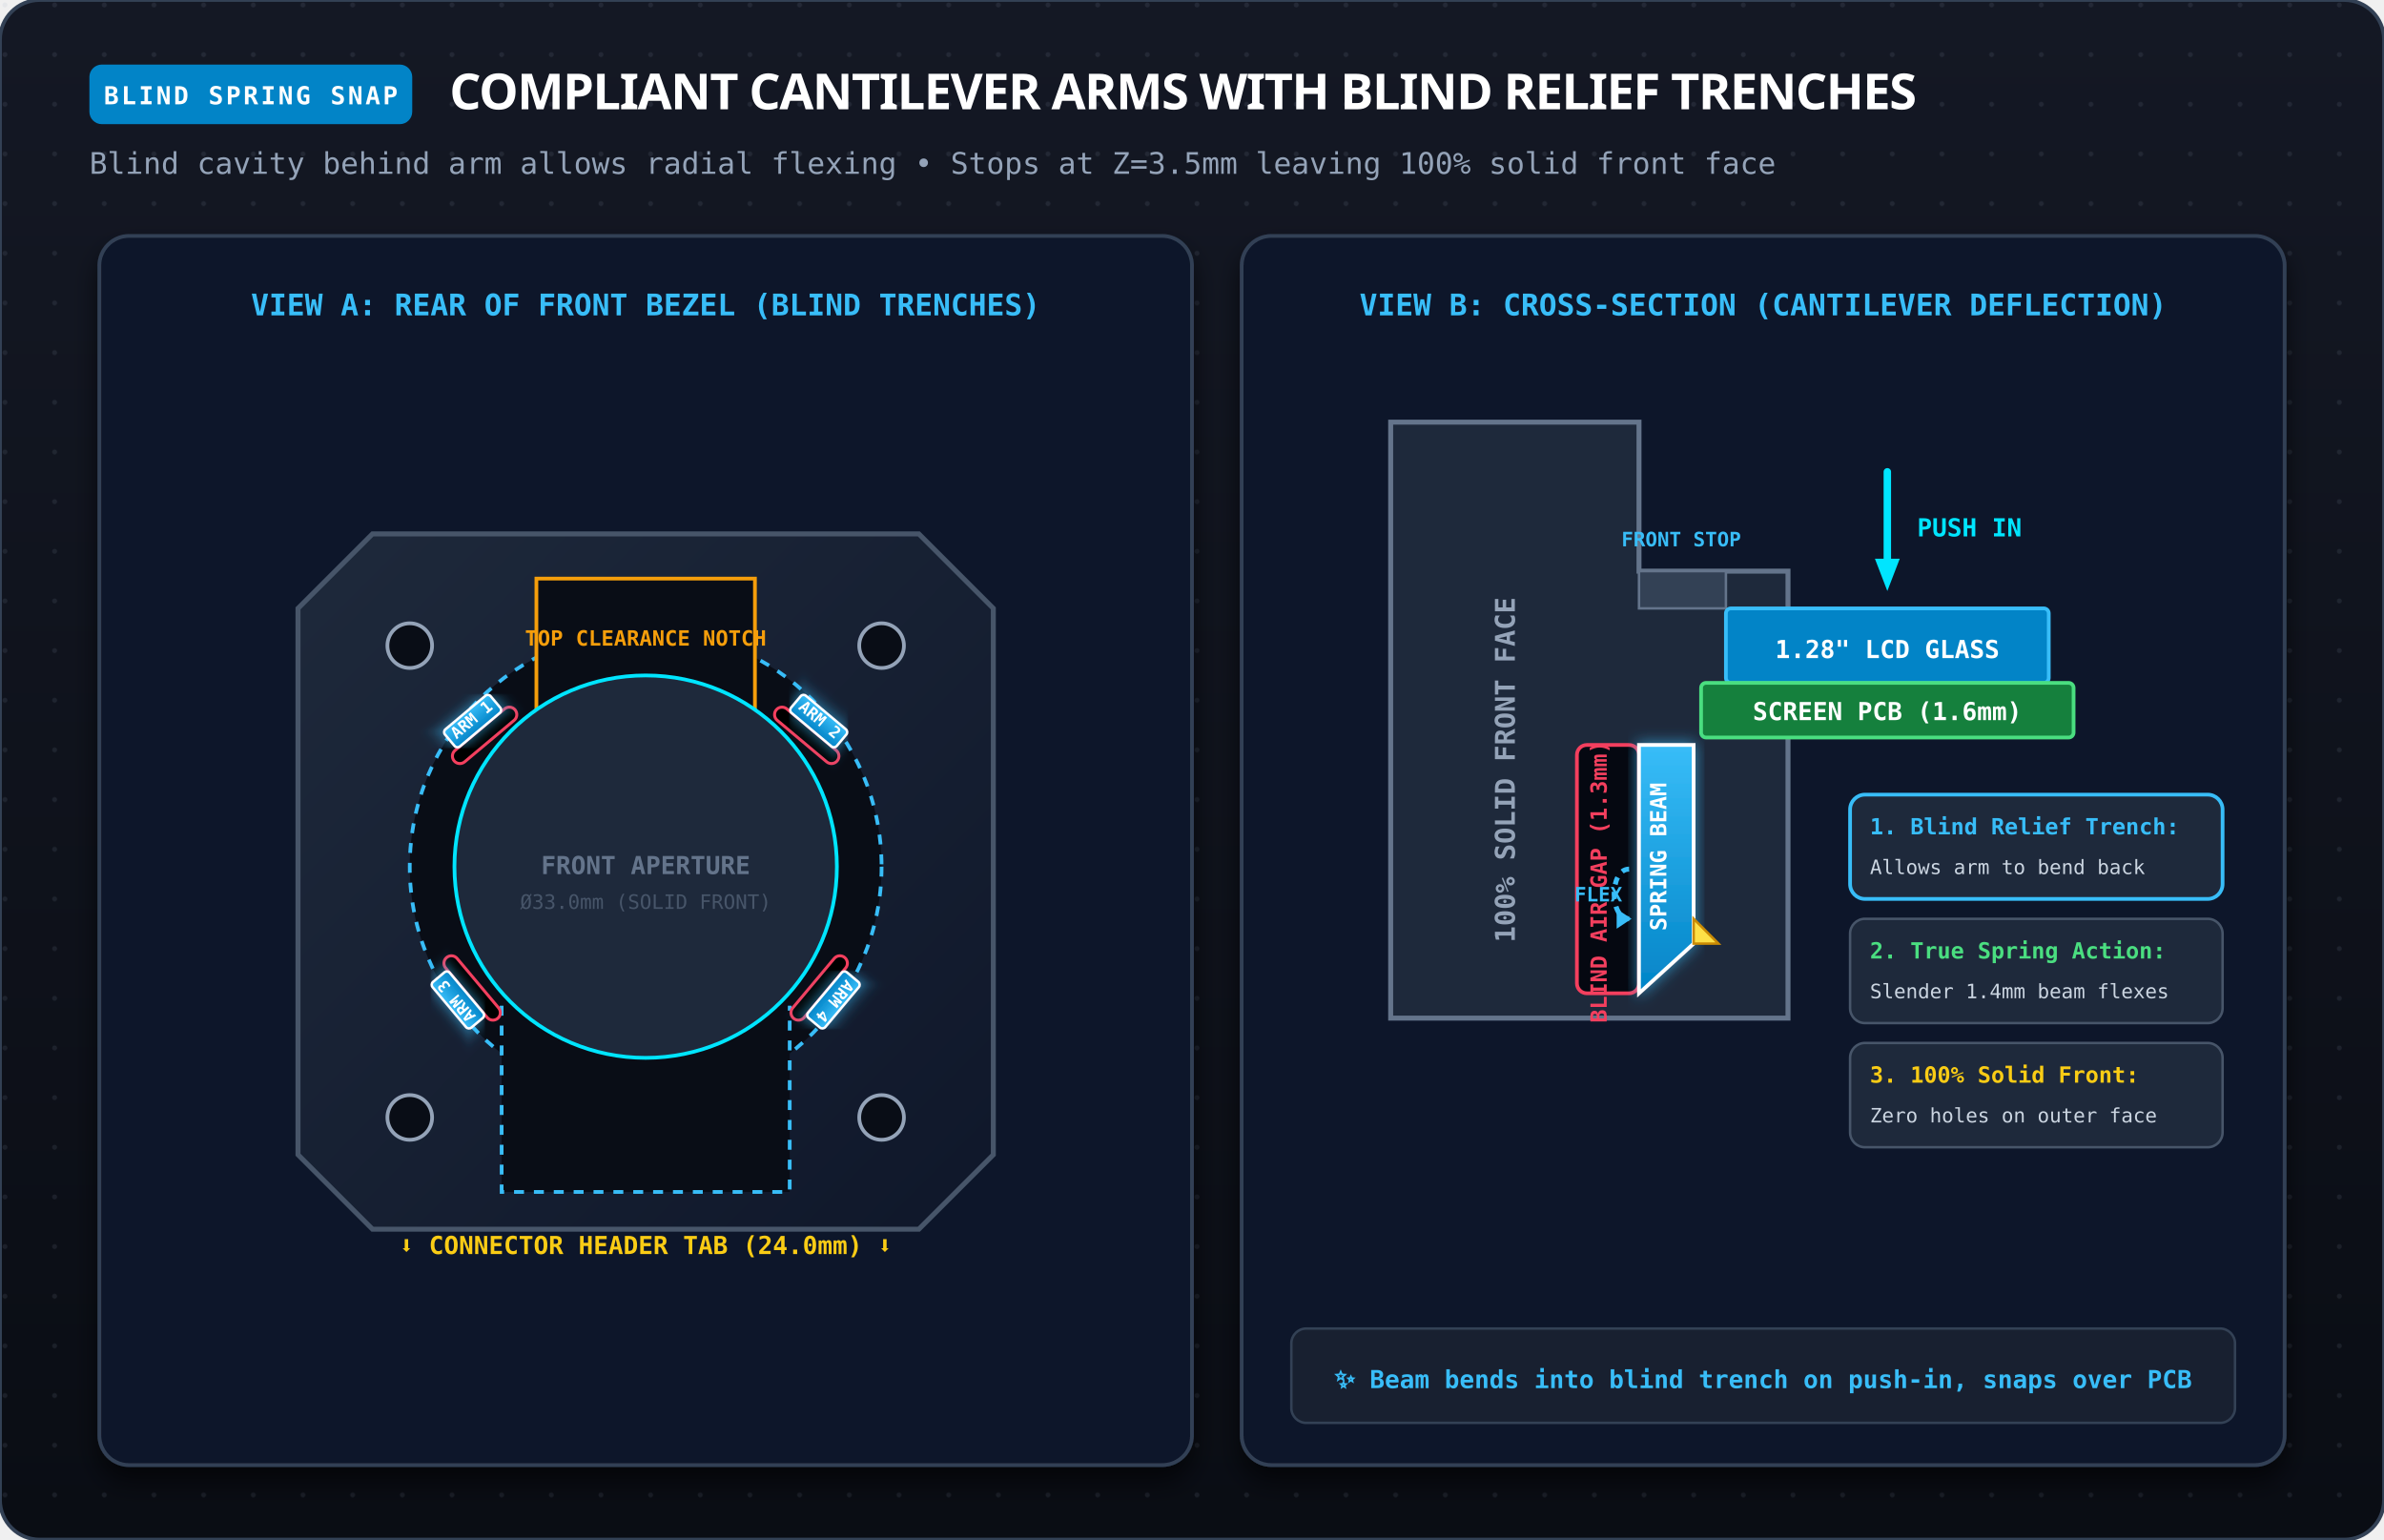
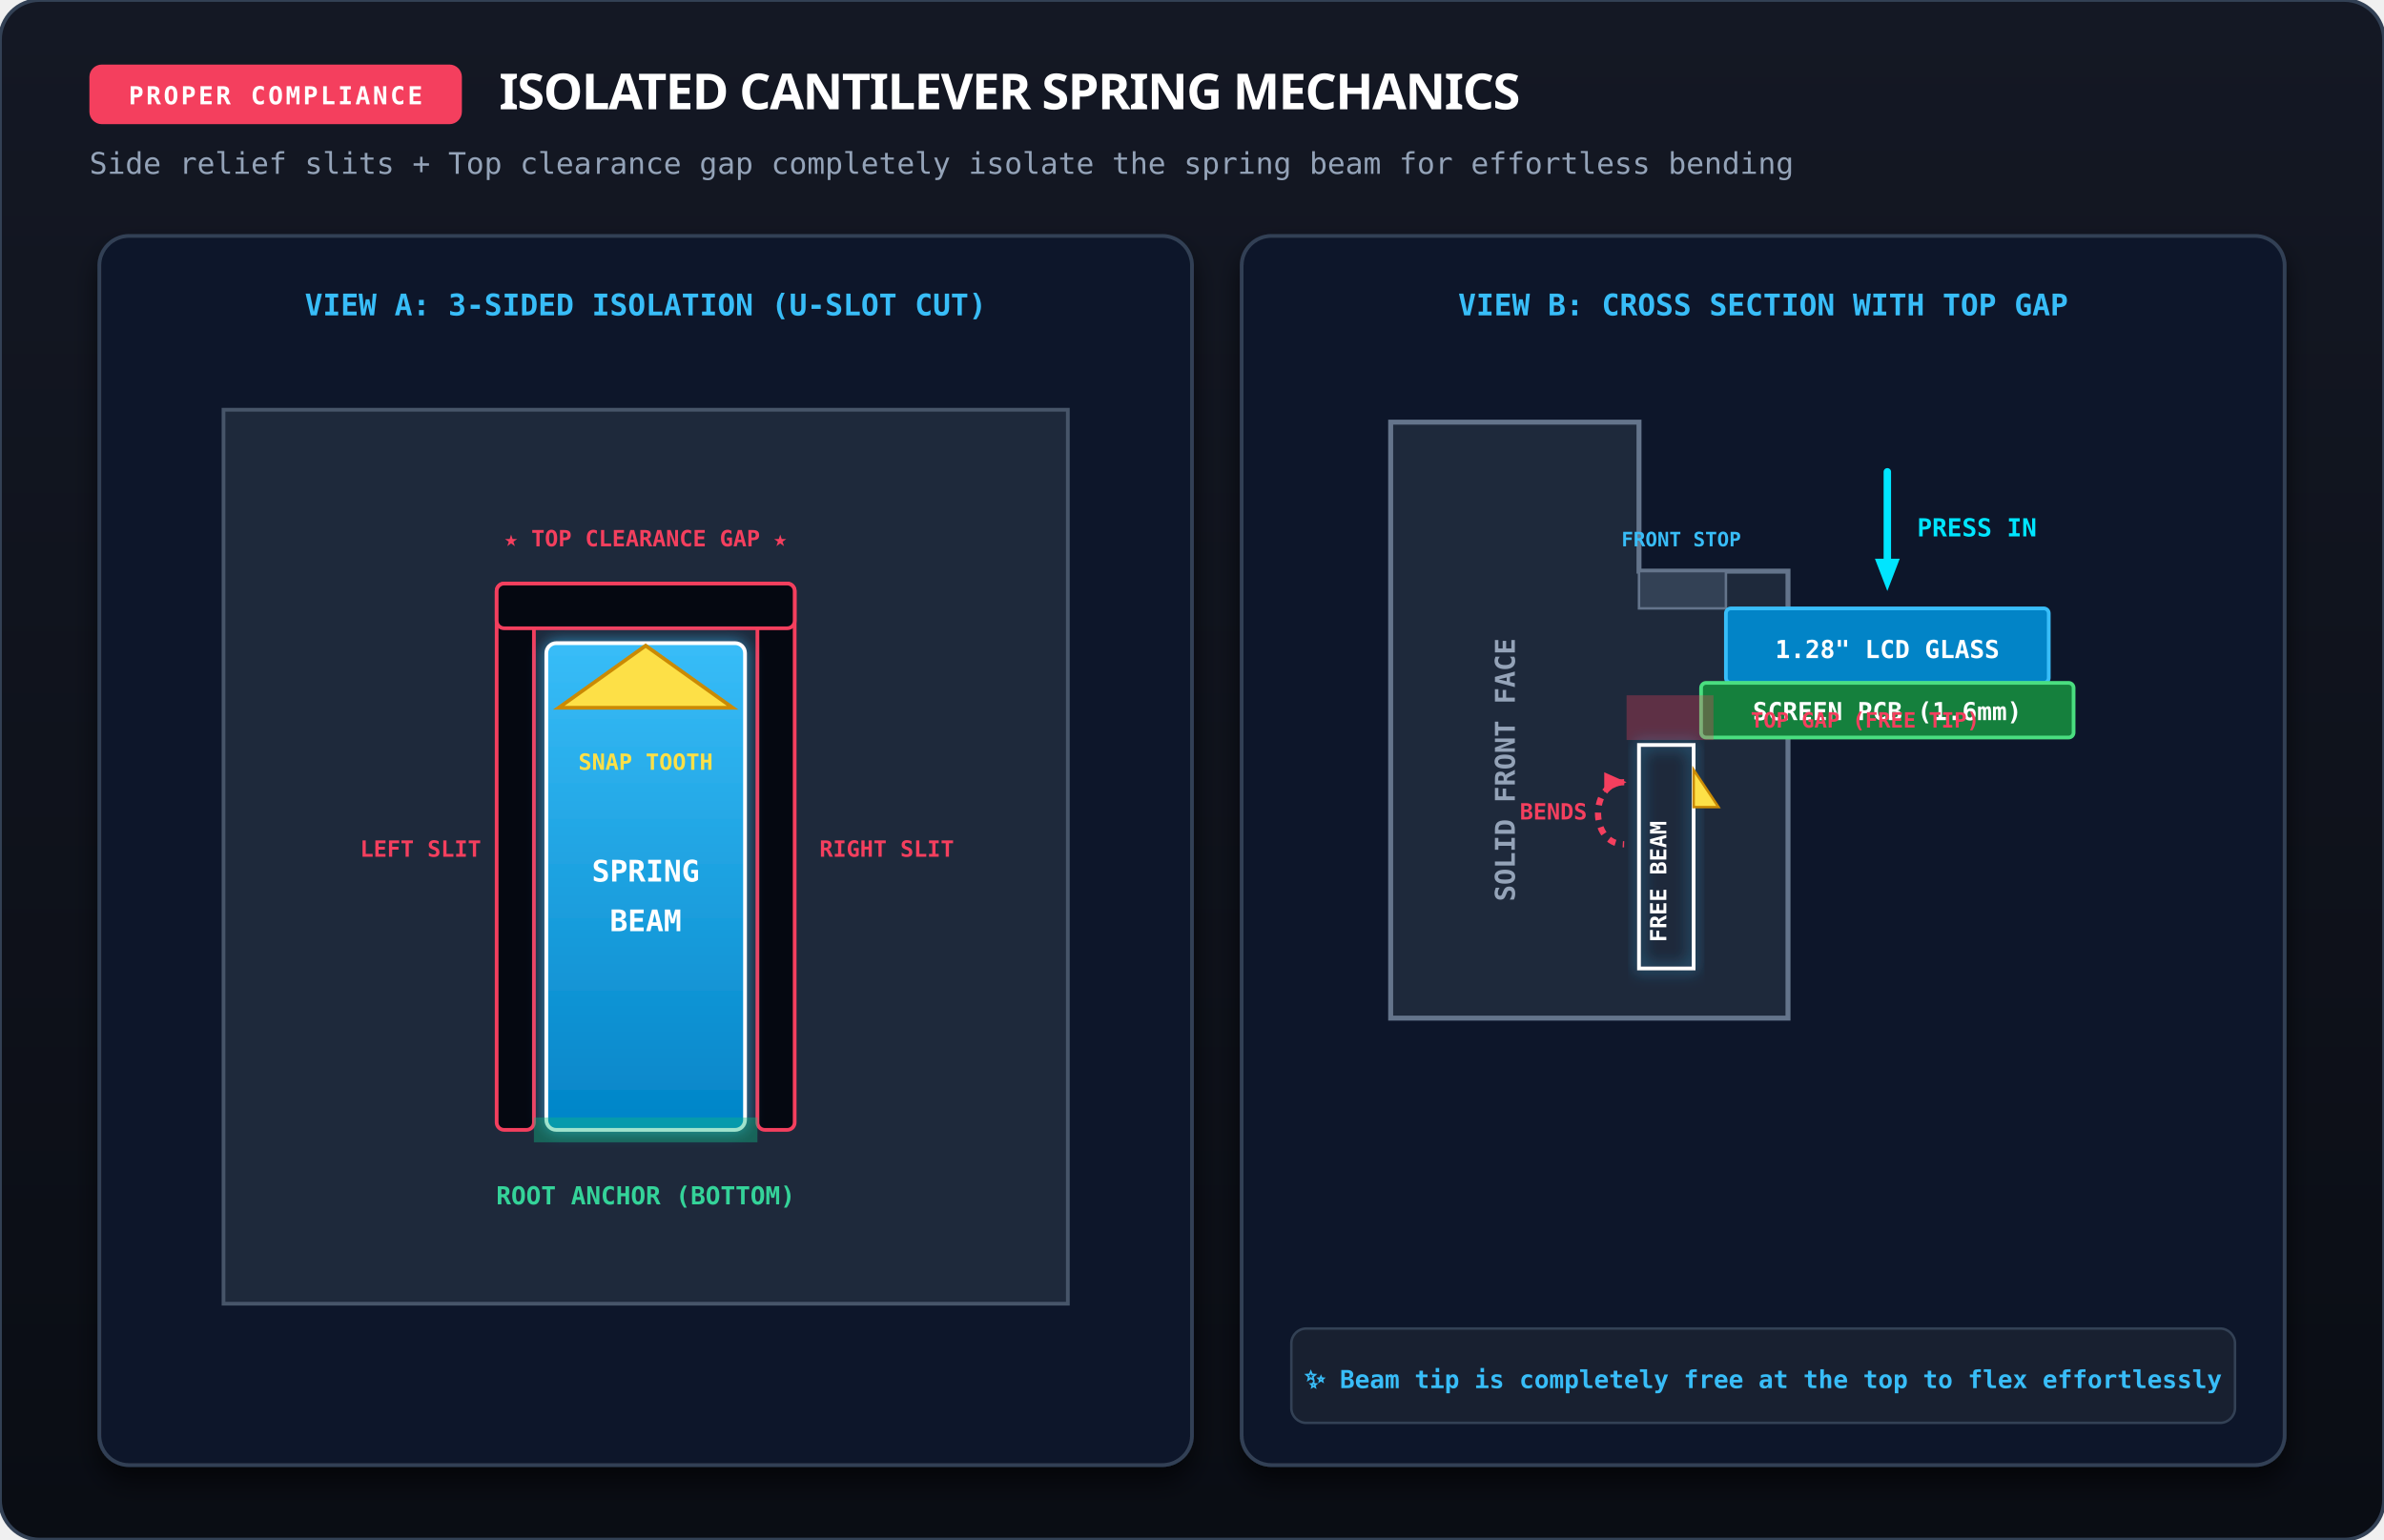
<svg xmlns="http://www.w3.org/2000/svg" viewBox="0 0 960 620" width="100%" height="100%">
  <defs>
    <linearGradient id="bgGrad" x1="0" y1="0" x2="0" y2="1">
      <stop offset="0%" stop-color="#141824" />
      <stop offset="100%" stop-color="#0a0d14" />
    </linearGradient>
-     <linearGradient id="bezelPcb" x1="0" y1="0" x2="1" y2="1">
-       <stop offset="0%" stop-color="#1e293b" />
-       <stop offset="100%" stop-color="#0f172a" />
-     </linearGradient>
-     <linearGradient id="springGrad" x1="0" y1="0" x2="0" y2="1">
+     <linearGradient id="beamGrad" x1="0" y1="0" x2="0" y2="1">
      <stop offset="0%" stop-color="#38bdf8" />
      <stop offset="100%" stop-color="#0284c7" />
    </linearGradient>
    <filter id="shadow" x="-5%" y="-5%" width="115%" height="115%">
      <feDropShadow dx="0" dy="6" stdDeviation="5" flood-color="#000000" flood-opacity="0.6" />
    </filter>
    <filter id="glowCyan" x="-20%" y="-20%" width="140%" height="140%">
      <feDropShadow dx="0" dy="0" stdDeviation="3" flood-color="#38bdf8" flood-opacity="0.7" />
    </filter>
  </defs>
  <rect width="960" height="620" rx="16" fill="url(#bgGrad)" stroke="#334155" stroke-width="1.5" />
-   <g opacity="0.12">
-     <pattern id="grid" width="20" height="20" patternUnits="userSpaceOnUse">
-       <circle cx="2" cy="2" r="1" fill="#94a3b8" />
-     </pattern>
-     <rect width="960" height="620" fill="url(#grid)" />
-   </g>
  <g transform="translate(36, 26)">
-     <rect x="0" y="0" width="130" height="24" rx="5" fill="#0284c7" />
-     <text x="65" y="16" fill="#ffffff" font-family="'JetBrains Mono', monospace" font-size="10" font-weight="900" text-anchor="middle" letter-spacing="1">BLIND SPRING SNAP</text>
-     <text x="145" y="18" fill="#ffffff" font-family="'Anybody', sans-serif" font-size="20" font-weight="900" letter-spacing="-0.5">COMPLIANT CANTILEVER ARMS WITH BLIND RELIEF TRENCHES</text>
-     <text x="0" y="44" fill="#94a3b8" font-family="'JetBrains Mono', monospace" font-size="12">Blind cavity behind arm allows radial flexing • Stops at Z=3.5mm leaving 100% solid front face</text>
+     <rect x="0" y="0" width="150" height="24" rx="5" fill="#f43f5e" />
+     <text x="75" y="16" fill="#ffffff" font-family="'JetBrains Mono', monospace" font-size="10" font-weight="900" text-anchor="middle" letter-spacing="1">PROPER COMPLIANCE</text>
+     <text x="165" y="18" fill="#ffffff" font-family="'Anybody', sans-serif" font-size="20" font-weight="900" letter-spacing="-0.5">ISOLATED CANTILEVER SPRING MECHANICS</text>
+     <text x="0" y="44" fill="#94a3b8" font-family="'JetBrains Mono', monospace" font-size="12">Side relief slits + Top clearance gap completely isolate the spring beam for effortless bending</text>
  </g>
  <g transform="translate(40, 95)">
    <rect x="0" y="0" width="440" height="495" rx="12" fill="#0f172a" stroke="#334155" stroke-width="1.5" filter="url(#shadow)" />
-     <text x="220" y="32" fill="#38bdf8" font-family="'JetBrains Mono', monospace" font-size="12" font-weight="800" text-anchor="middle">VIEW A: REAR OF FRONT BEZEL (BLIND TRENCHES)</text>
-     <g transform="translate(220, 260)">
-       <polygon points="-110,-140 110,-140 140,-110 140,110 110,140 -110,140 -140,110 -140,-110" fill="url(#bezelPcb)" stroke="#475569" stroke-width="2" />
-       <circle cx="-95" cy="-95" r="9" fill="#090d16" stroke="#94a3b8" stroke-width="1.5" />
-       <circle cx="95" cy="-95" r="9" fill="#090d16" stroke="#94a3b8" stroke-width="1.5" />
-       <circle cx="-95" cy="95" r="9" fill="#090d16" stroke="#94a3b8" stroke-width="1.5" />
-       <circle cx="95" cy="95" r="9" fill="#090d16" stroke="#94a3b8" stroke-width="1.5" />
-       <circle cx="0" cy="-6" r="95" fill="#090d16" stroke="#38bdf8" stroke-width="1.5" stroke-dasharray="4,4" />
-       <path d="M -44 -65 L -44 -122 L 44 -122 L 44 -65" fill="#090d16" stroke="#f59e0b" stroke-width="1.5" />
-       <text x="0" y="-95" fill="#f59e0b" font-family="'JetBrains Mono', monospace" font-size="8.5" font-weight="800" text-anchor="middle">TOP CLEARANCE NOTCH</text>
-       <path d="M -58 50 L -58 125 L 58 125 L 58 50" fill="#090d16" stroke="#38bdf8" stroke-width="1.5" stroke-dasharray="4,4" />
-       <circle cx="0" cy="-6" r="77" fill="#1e293b" stroke="#00e5ff" stroke-width="1.5" />
-       <text x="0" y="-3" fill="#64748b" font-family="'JetBrains Mono', monospace" font-size="10" font-weight="700" text-anchor="middle">FRONT APERTURE</text>
-       <text x="0" y="11" fill="#475569" font-family="'JetBrains Mono', monospace" font-size="8" text-anchor="middle">Ø33.0mm (SOLID FRONT)</text>
-       <g transform="translate(-70, -65) rotate(-40)">
-         <rect x="-16" y="5" width="32" height="6" rx="3" fill="#000000" stroke="#f43f5e" stroke-width="1.2" />
-         <rect x="-12" y="-4" width="24" height="9" rx="1.5" fill="url(#springGrad)" stroke="#ffffff" stroke-width="1" filter="url(#glowCyan)" />
-         <text x="0" y="2" fill="#ffffff" font-family="'JetBrains Mono', monospace" font-size="6.5" font-weight="900" text-anchor="middle">ARM 1</text>
-       </g>
-       <g transform="translate(70, -65) rotate(40)">
-         <rect x="-16" y="5" width="32" height="6" rx="3" fill="#000000" stroke="#f43f5e" stroke-width="1.2" />
-         <rect x="-12" y="-4" width="24" height="9" rx="1.5" fill="url(#springGrad)" stroke="#ffffff" stroke-width="1" filter="url(#glowCyan)" />
-         <text x="0" y="2" fill="#ffffff" font-family="'JetBrains Mono', monospace" font-size="6.5" font-weight="900" text-anchor="middle">ARM 2</text>
-       </g>
-       <g transform="translate(-76, 48) rotate(-130)">
-         <rect x="-16" y="5" width="32" height="6" rx="3" fill="#000000" stroke="#f43f5e" stroke-width="1.2" />
-         <rect x="-12" y="-4" width="24" height="9" rx="1.5" fill="url(#springGrad)" stroke="#ffffff" stroke-width="1" filter="url(#glowCyan)" />
-         <text x="0" y="2" fill="#ffffff" font-family="'JetBrains Mono', monospace" font-size="6.5" font-weight="900" text-anchor="middle">ARM 3</text>
-       </g>
-       <g transform="translate(76, 48) rotate(130)">
-         <rect x="-16" y="5" width="32" height="6" rx="3" fill="#000000" stroke="#f43f5e" stroke-width="1.2" />
-         <rect x="-12" y="-4" width="24" height="9" rx="1.5" fill="url(#springGrad)" stroke="#ffffff" stroke-width="1" filter="url(#glowCyan)" />
-         <text x="0" y="2" fill="#ffffff" font-family="'JetBrains Mono', monospace" font-size="6.5" font-weight="900" text-anchor="middle">ARM 4</text>
-       </g>
-       <g transform="translate(0, 150)">
-         <text x="0" y="0" fill="#facc15" font-family="'JetBrains Mono', monospace" font-size="10" font-weight="800" text-anchor="middle">⬇ CONNECTOR HEADER TAB (24.0mm) ⬇</text>
-       </g>
+     <text x="220" y="32" fill="#38bdf8" font-family="'JetBrains Mono', monospace" font-size="12" font-weight="800" text-anchor="middle">VIEW A: 3-SIDED ISOLATION (U-SLOT CUT)</text>
+     <g transform="translate(50, 70)">
+       <path d="M 0 0 L 340 0 L 340 360 L 0 360 Z" fill="#1e293b" stroke="#475569" stroke-width="1.5" />
+       <rect x="110" y="70" width="15" height="220" rx="3" fill="#050811" stroke="#f43f5e" stroke-width="1.5" />
+       <rect x="215" y="70" width="15" height="220" rx="3" fill="#050811" stroke="#f43f5e" stroke-width="1.5" />
+       <rect x="110" y="70" width="120" height="18" rx="3" fill="#050811" stroke="#f43f5e" stroke-width="1.5" />
+       <rect x="130" y="94" width="80" height="196" rx="4" fill="url(#beamGrad)" stroke="#ffffff" stroke-width="1.5" filter="url(#glowCyan)" />
+       <text x="170" y="190" fill="#ffffff" font-family="'JetBrains Mono', monospace" font-size="12" font-weight="900" text-anchor="middle">SPRING</text>
+       <text x="170" y="210" fill="#ffffff" font-family="'JetBrains Mono', monospace" font-size="12" font-weight="900" text-anchor="middle">BEAM</text>
+       <polygon points="135,120 205,120 170,95" fill="#fde047" stroke="#ca8a04" stroke-width="1.5" />
+       <text x="170" y="145" fill="#fde047" font-family="'JetBrains Mono', monospace" font-size="9" font-weight="900" text-anchor="middle">SNAP TOOTH</text>
+       <rect x="125" y="285" width="90" height="10" fill="#10b981" opacity="0.4" />
+       <text x="170" y="320" fill="#34d399" font-family="'JetBrains Mono', monospace" font-size="10" font-weight="900" text-anchor="middle">ROOT ANCHOR (BOTTOM)</text>
+       <text x="55" y="180" fill="#f43f5e" font-family="'JetBrains Mono', monospace" font-size="9" font-weight="800">LEFT SLIT</text>
+       <text x="240" y="180" fill="#f43f5e" font-family="'JetBrains Mono', monospace" font-size="9" font-weight="800">RIGHT SLIT</text>
+       <text x="170" y="55" fill="#f43f5e" font-family="'JetBrains Mono', monospace" font-size="9" font-weight="900" text-anchor="middle">★ TOP CLEARANCE GAP ★</text>
    </g>
  </g>
  <g transform="translate(500, 95)">
    <rect x="0" y="0" width="420" height="495" rx="12" fill="#0f172a" stroke="#334155" stroke-width="1.5" filter="url(#shadow)" />
-     <text x="210" y="32" fill="#38bdf8" font-family="'JetBrains Mono', monospace" font-size="12" font-weight="800" text-anchor="middle">VIEW B: CROSS-SECTION (CANTILEVER DEFLECTION)</text>
+     <text x="210" y="32" fill="#38bdf8" font-family="'JetBrains Mono', monospace" font-size="12" font-weight="800" text-anchor="middle">VIEW B: CROSS SECTION WITH TOP GAP</text>
    <g transform="translate(60, 75)">
      <path d="M 0 240 L 0 0 L 100 0 L 100 60 L 160 60 L 160 240 Z" fill="#1e293b" stroke="#64748b" stroke-width="2" />
-       <text x="50" y="140" fill="#94a3b8" font-family="'JetBrains Mono', monospace" font-size="11" font-weight="800" text-anchor="middle" transform="rotate(-90 50 140)">100% SOLID FRONT FACE</text>
+       <text x="50" y="140" fill="#94a3b8" font-family="'JetBrains Mono', monospace" font-size="11" font-weight="800" text-anchor="middle" transform="rotate(-90 50 140)">SOLID FRONT FACE</text>
      <rect x="100" y="60" width="35" height="15" fill="#334155" stroke="#64748b" stroke-width="1" />
      <text x="117" y="50" fill="#38bdf8" font-family="'JetBrains Mono', monospace" font-size="8" font-weight="800" text-anchor="middle">FRONT STOP</text>
      <g transform="translate(135, 75)">
        <rect x="0" y="0" width="130" height="30" rx="2" fill="#0284c7" stroke="#38bdf8" stroke-width="1.5" />
        <text x="65" y="20" fill="#ffffff" font-family="'JetBrains Mono', monospace" font-size="10" font-weight="900" text-anchor="middle">1.28" LCD GLASS</text>
        <rect x="-10" y="30" width="150" height="22" rx="2" fill="#15803d" stroke="#4ade80" stroke-width="1.5" />
        <text x="65" y="45" fill="#ffffff" font-family="'JetBrains Mono', monospace" font-size="10" font-weight="900" text-anchor="middle">SCREEN PCB (1.6mm)</text>
      </g>
-       <rect x="75" y="130" width="25" height="100" rx="4" fill="#050811" stroke="#f43f5e" stroke-width="1.5" />
-       <text x="87" y="185" fill="#f43f5e" font-family="'JetBrains Mono', monospace" font-size="9" font-weight="800" text-anchor="middle" transform="rotate(-90 87 185)">BLIND AIR GAP (1.3mm)</text>
+       <rect x="95" y="110" width="35" height="18" fill="#f43f5e" opacity="0.3" />
+       <text x="145" y="123" fill="#f43f5e" font-family="'JetBrains Mono', monospace" font-size="8.5" font-weight="900">TOP GAP (FREE TIP)</text>
      <g transform="translate(100, 130)">
-         <path d="M 0 0 L 22 0 L 22 80 L 0 100 Z" fill="url(#springGrad)" stroke="#ffffff" stroke-width="1.5" filter="url(#glowCyan)" />
-         <polygon points="22,70 32,80 22,80" fill="#fde047" stroke="#ca8a04" stroke-width="1" />
-         <text x="11" y="45" fill="#ffffff" font-family="'JetBrains Mono', monospace" font-size="9" font-weight="900" text-anchor="middle" transform="rotate(-90 11 45)">SPRING BEAM</text>
-         <path d="M -4 50 C -12 50, -12 70, -4 70" fill="none" stroke="#38bdf8" stroke-width="2" stroke-dasharray="3,3" />
-         <polygon points="-3,70 -9,66 -9,74" fill="#38bdf8" />
-         <text x="-26" y="63" fill="#38bdf8" font-family="'JetBrains Mono', monospace" font-size="8" font-weight="800">FLEX</text>
+         <path d="M 0 0 L 22 0 L 22 90 L 0 90 Z" fill="url(#springGrad)" stroke="#ffffff" stroke-width="1.5" filter="url(#glowCyan)" />
+         <polygon points="22,10 32,25 22,25" fill="#fde047" stroke="#ca8a04" stroke-width="1" />
+         <text x="11" y="55" fill="#ffffff" font-family="'JetBrains Mono', monospace" font-size="9" font-weight="900" text-anchor="middle" transform="rotate(-90 11 55)">FREE BEAM</text>
+         <path d="M -6 15 C -20 15, -20 40, -6 40" fill="none" stroke="#f43f5e" stroke-width="2.5" stroke-dasharray="3,3" />
+         <polygon points="-5,15 -14,11 -14,19" fill="#f43f5e" />
+         <text x="-48" y="30" fill="#f43f5e" font-family="'JetBrains Mono', monospace" font-size="9" font-weight="900">BENDS</text>
      </g>
      <g transform="translate(200, 20)">
        <line x1="0" y1="0" x2="0" y2="40" stroke="#00e5ff" stroke-width="3" stroke-linecap="round" />
        <polygon points="0,48 -5,35 5,35" fill="#00e5ff" />
-         <text x="12" y="26" fill="#00e5ff" font-family="'JetBrains Mono', monospace" font-size="10" font-weight="900">PUSH IN</text>
-       </g>
-       <g transform="translate(185, 150)">
-         <rect x="0" y="0" width="150" height="42" rx="6" fill="#1e293b" stroke="#38bdf8" stroke-width="1.5" />
-         <text x="8" y="16" fill="#38bdf8" font-family="'JetBrains Mono', monospace" font-size="9" font-weight="900">1. Blind Relief Trench:</text>
-         <text x="8" y="32" fill="#cbd5e1" font-family="'JetBrains Mono', monospace" font-size="8">Allows arm to bend back</text>
-         <rect x="0" y="50" width="150" height="42" rx="6" fill="#1e293b" stroke="#475569" stroke-width="1" />
-         <text x="8" y="66" fill="#4ade80" font-family="'JetBrains Mono', monospace" font-size="9" font-weight="800">2. True Spring Action:</text>
-         <text x="8" y="82" fill="#cbd5e1" font-family="'JetBrains Mono', monospace" font-size="8">Slender 1.4mm beam flexes</text>
-         <rect x="0" y="100" width="150" height="42" rx="6" fill="#1e293b" stroke="#475569" stroke-width="1" />
-         <text x="8" y="116" fill="#facc15" font-family="'JetBrains Mono', monospace" font-size="9" font-weight="800">3. 100% Solid Front:</text>
-         <text x="8" y="132" fill="#cbd5e1" font-family="'JetBrains Mono', monospace" font-size="8">Zero holes on outer face</text>
+         <text x="12" y="26" fill="#00e5ff" font-family="'JetBrains Mono', monospace" font-size="10" font-weight="900">PRESS IN</text>
      </g>
    </g>
    <g transform="translate(20, 440)">
      <rect x="0" y="0" width="380" height="38" rx="6" fill="#182030" stroke="#334155" stroke-width="1" />
-       <text x="190" y="24" fill="#38bdf8" font-family="'JetBrains Mono', monospace" font-size="10" font-weight="800" text-anchor="middle">✨ Beam bends into blind trench on push-in, snaps over PCB</text>
+       <text x="190" y="24" fill="#38bdf8" font-family="'JetBrains Mono', monospace" font-size="10" font-weight="800" text-anchor="middle">✨ Beam tip is completely free at the top to flex effortlessly</text>
    </g>
  </g>
</svg>
